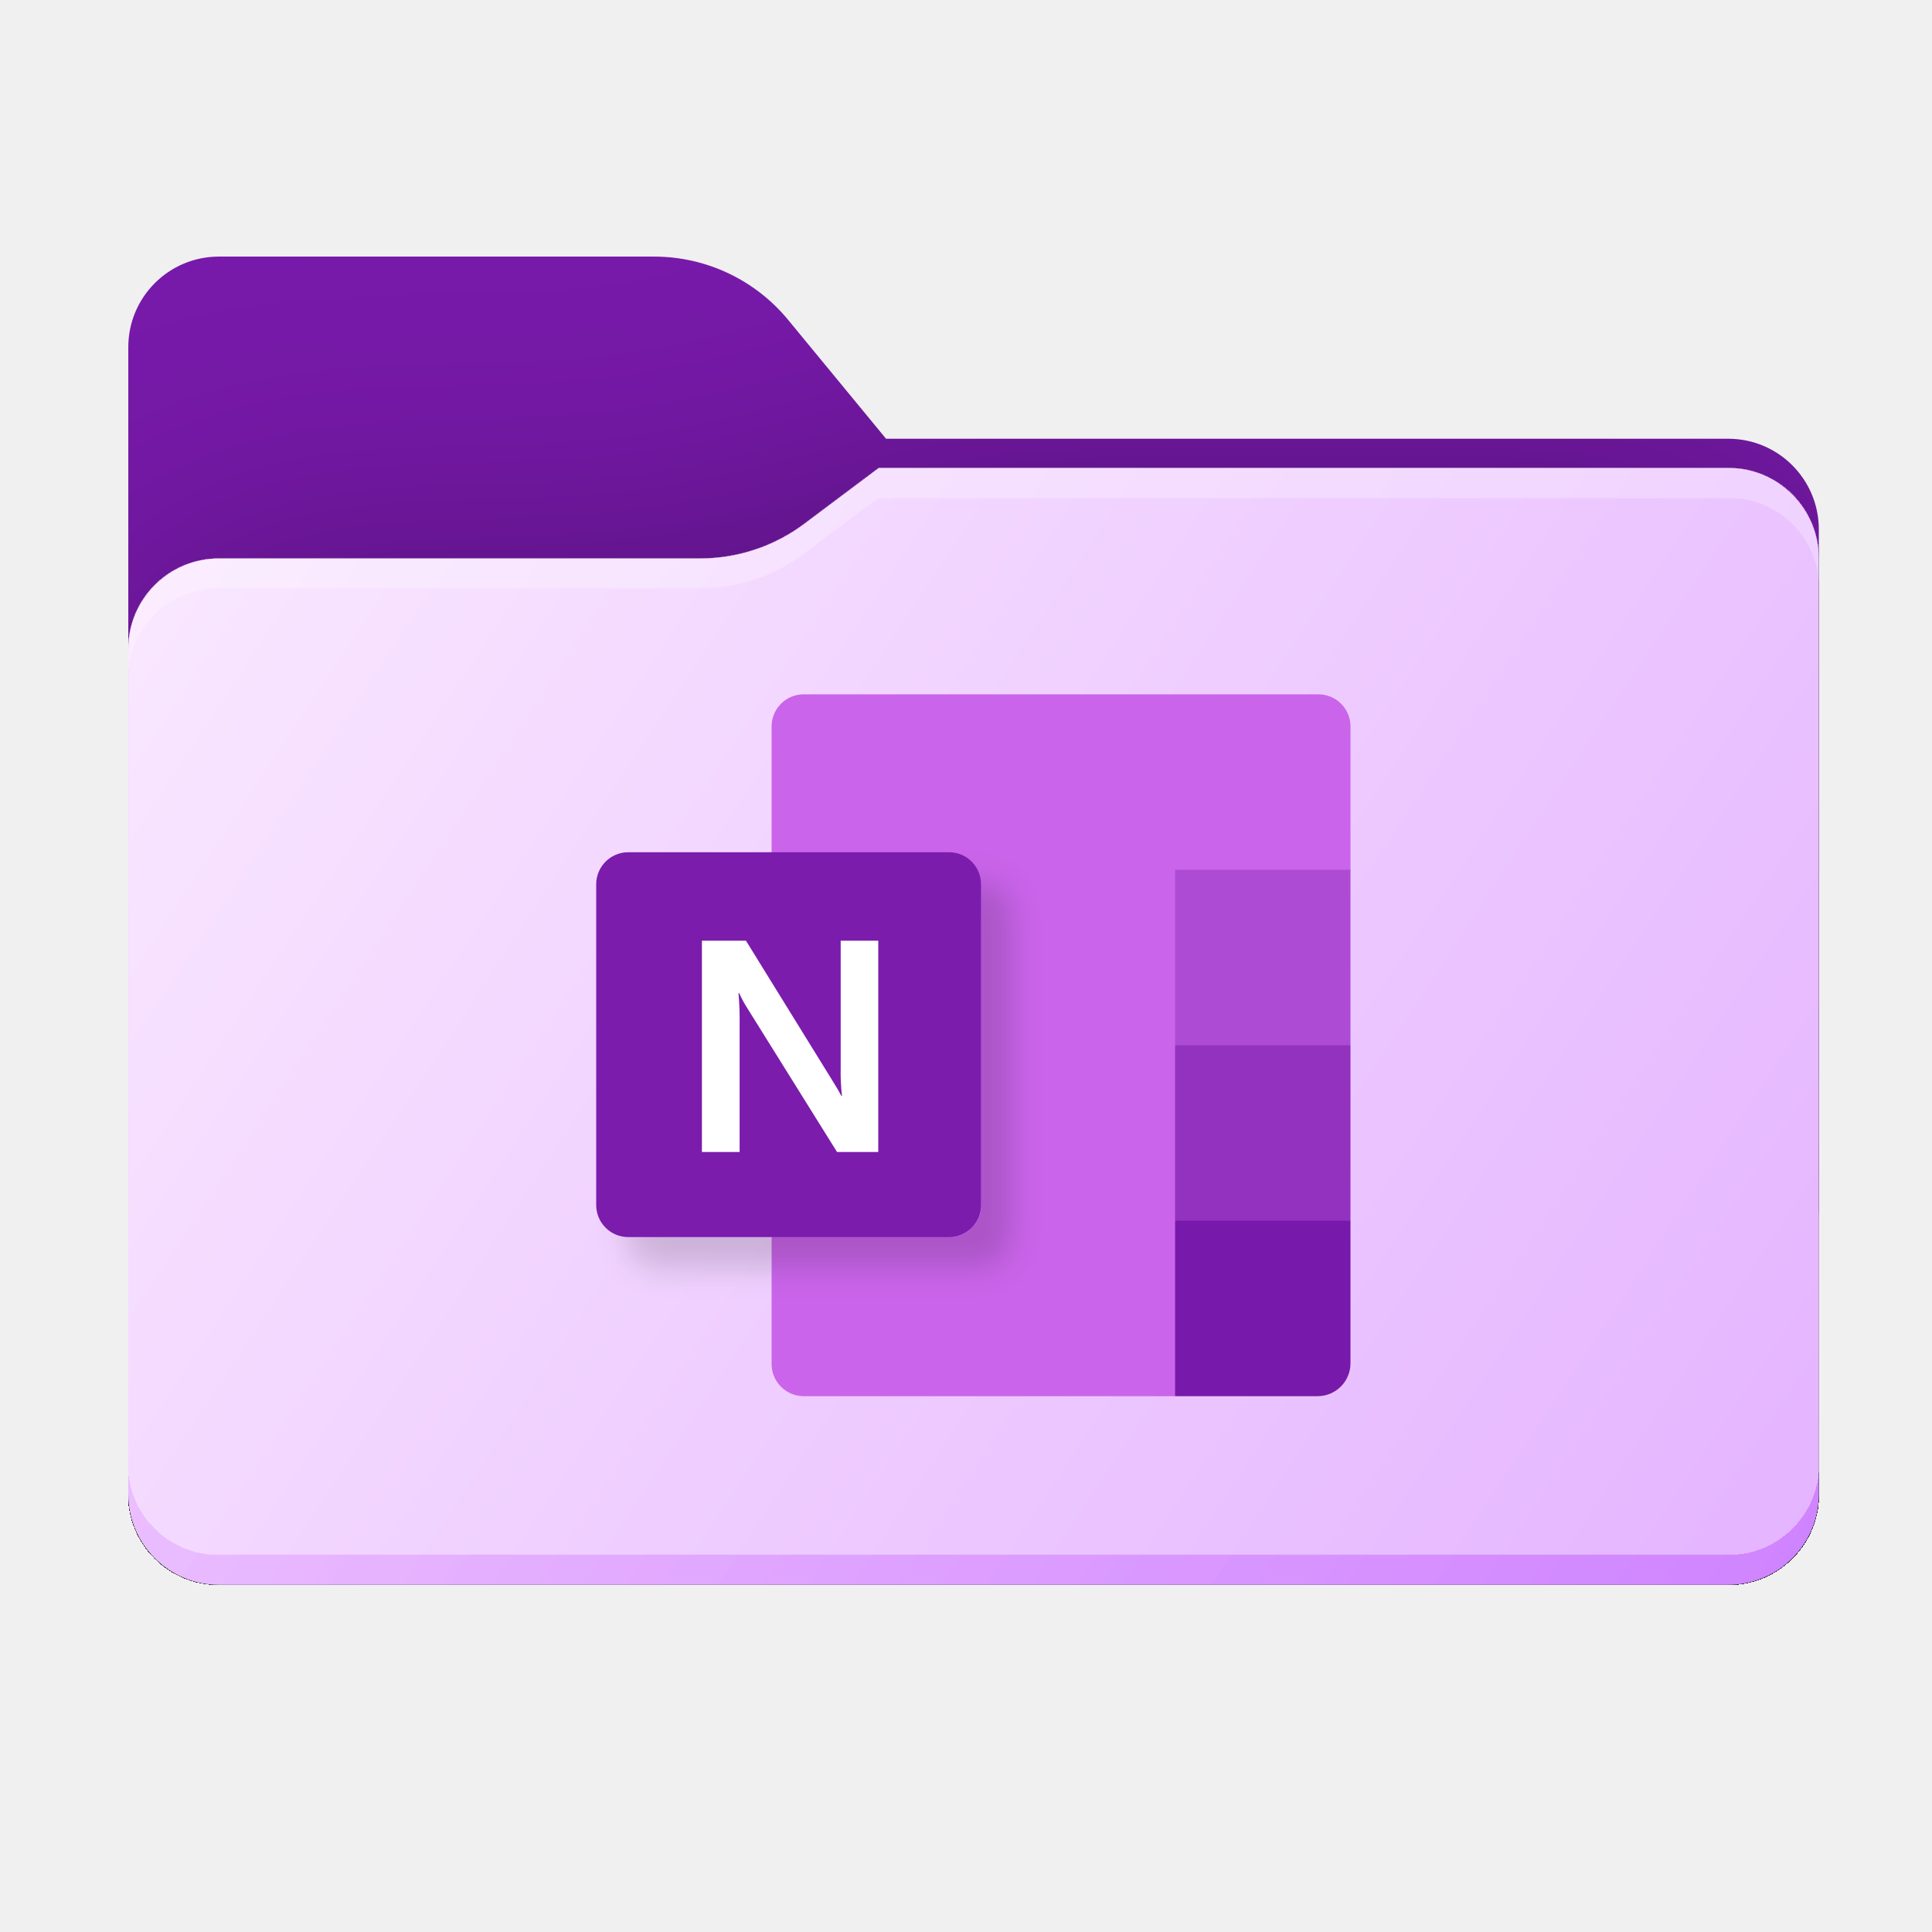
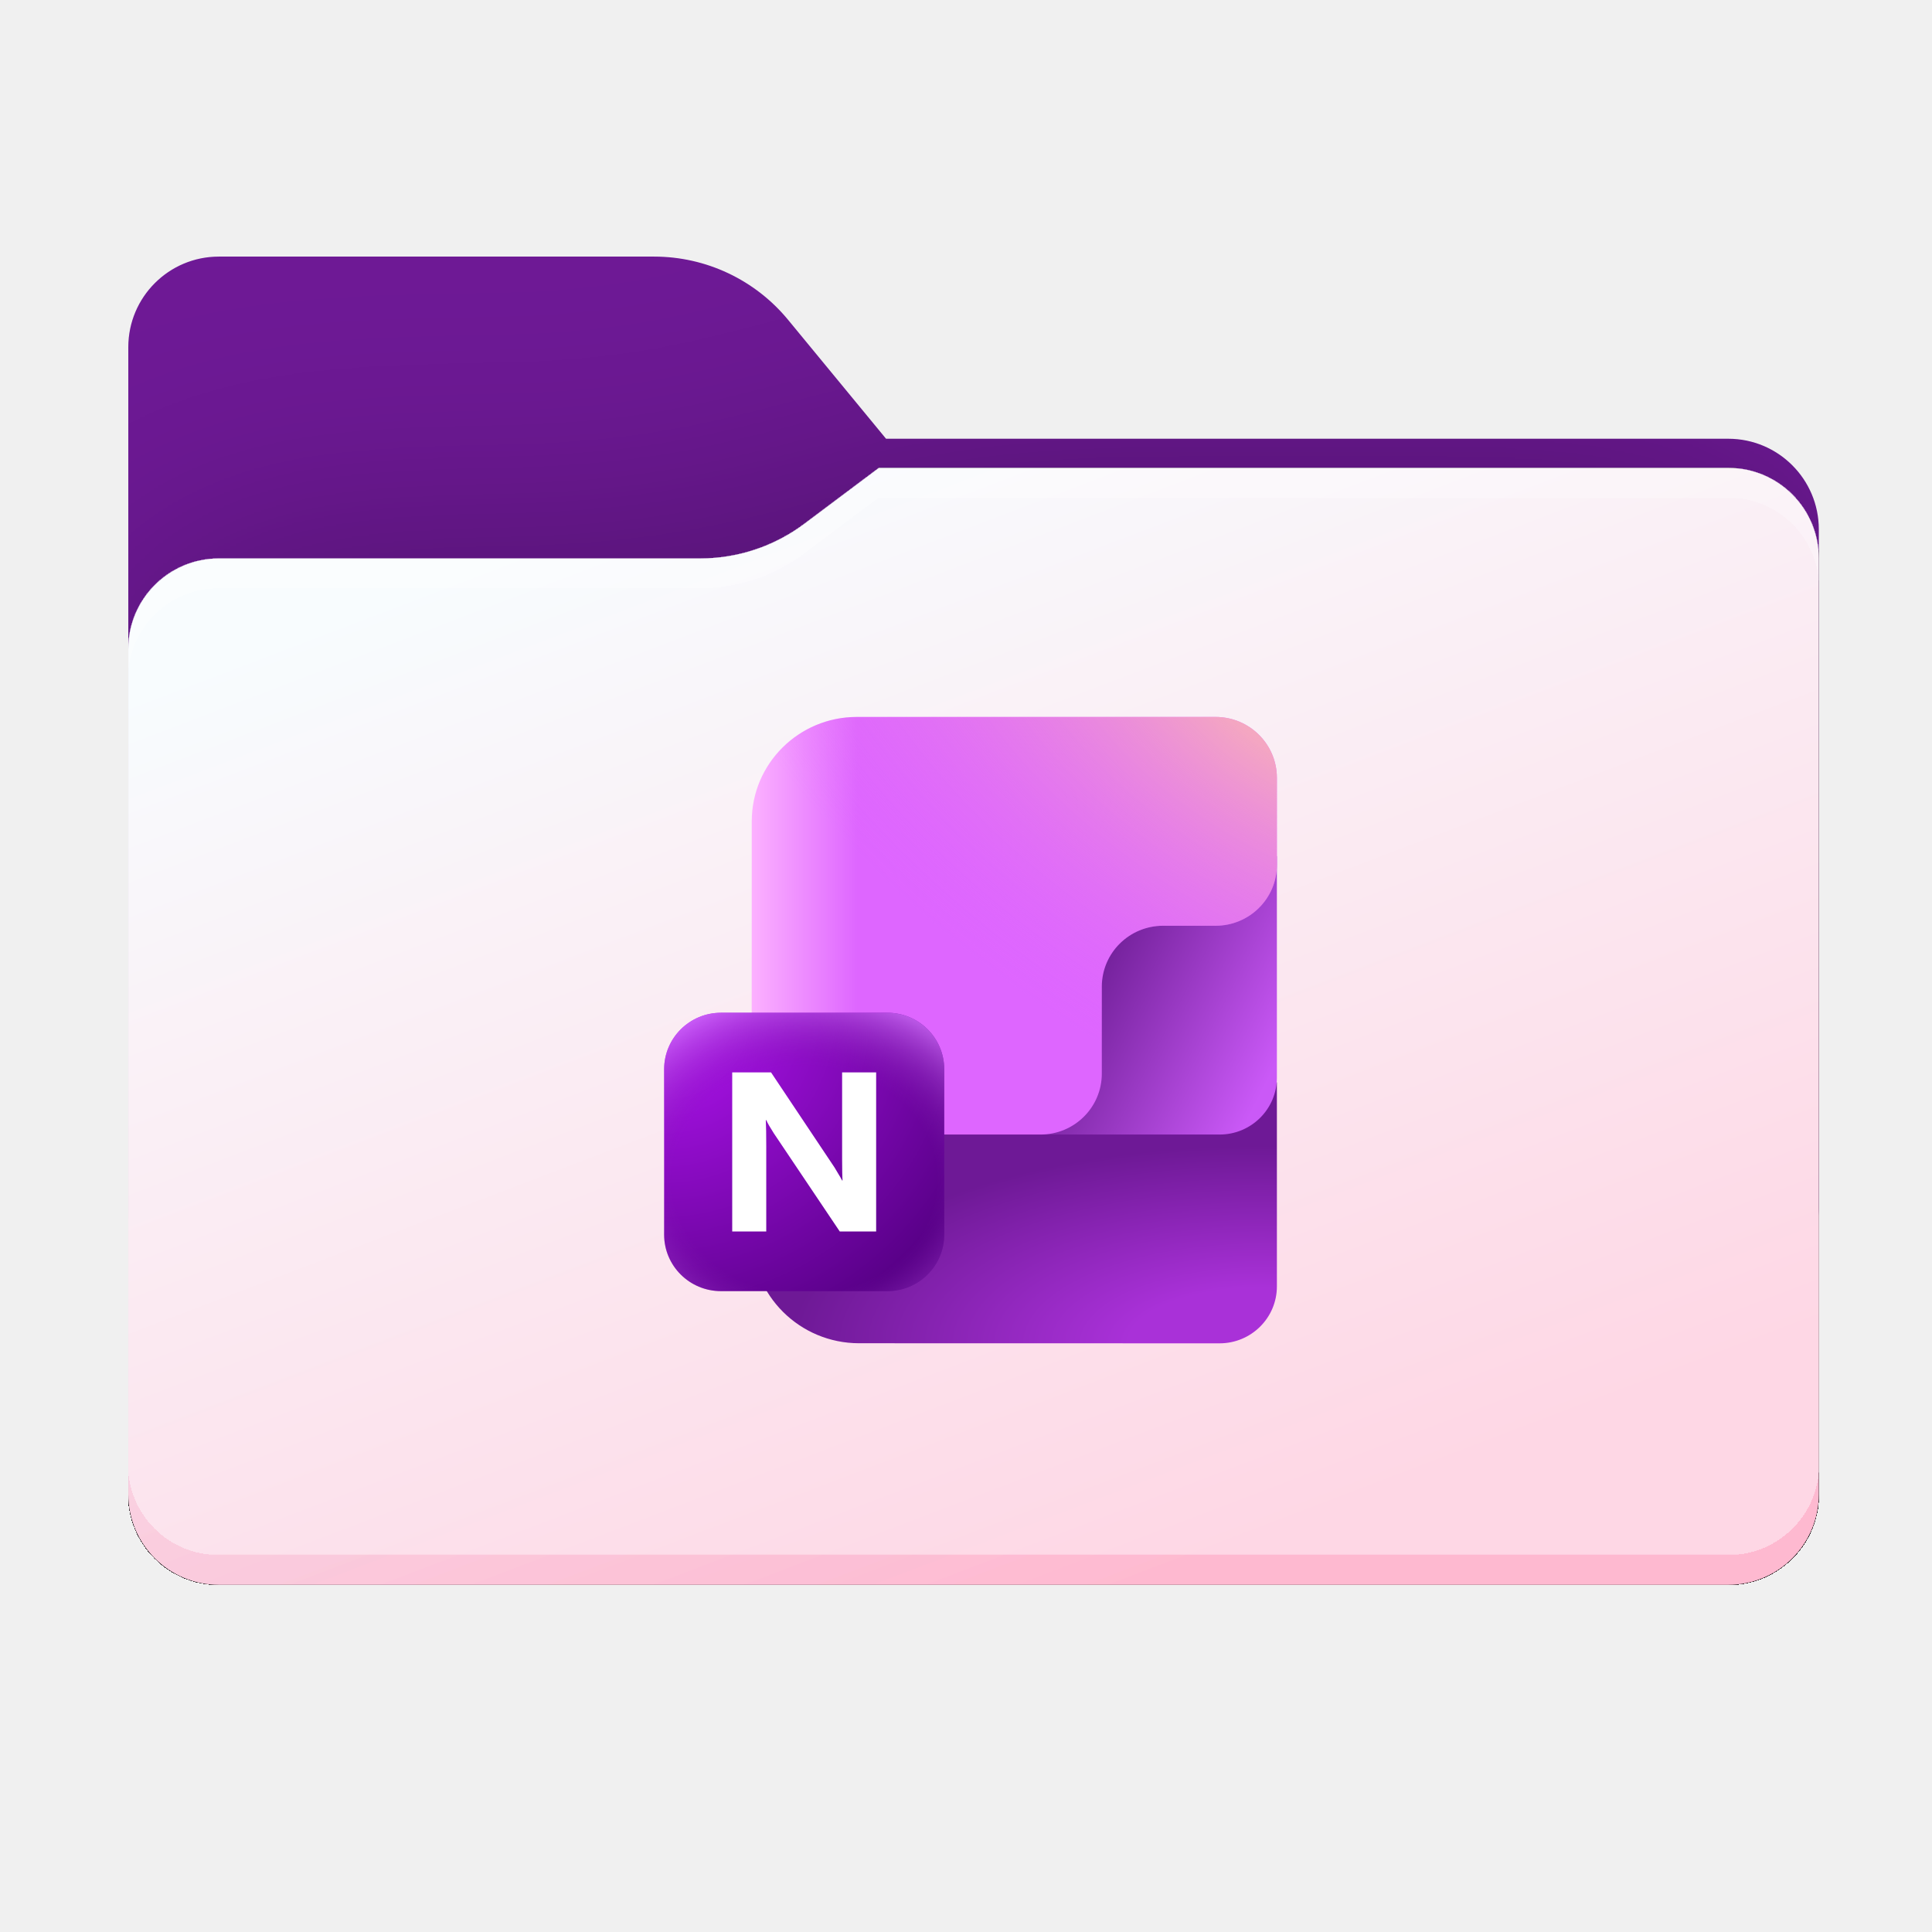
<svg xmlns="http://www.w3.org/2000/svg" width="256" height="256" viewBox="0 0 256 256" fill="none">
-   <path fill-rule="evenodd" clip-rule="evenodd" d="M104.425 42.378C100.056 37.073 93.544 34 86.671 34H29C22.373 34 17 39.373 17 46V58.137V68.2V160C17 166.627 22.373 172 29 172H229C235.627 172 241 166.627 241 160V70.137C241 63.51 235.627 58.137 229 58.137H117.404L104.425 42.378Z" fill="#7719AA" />
-   <mask id="mask0_719_17153" style="mask-type:alpha" maskUnits="userSpaceOnUse" x="17" y="34" width="224" height="138">
-     <path fill-rule="evenodd" clip-rule="evenodd" d="M104.425 42.378C100.056 37.073 93.544 34 86.671 34H29C22.373 34 17 39.373 17 46V58.137V68.2V160C17 166.627 22.373 172 29 172H229C235.627 172 241 166.627 241 160V70.137C241 63.51 235.627 58.137 229 58.137H117.404L104.425 42.378Z" fill="url(#paint0_linear_719_17153)" />
-   </mask>
-   <g mask="url(#mask0_719_17153)">
-     <g style="mix-blend-mode:multiply" filter="url(#filter0_f_719_17153)">
-       <path fill-rule="evenodd" clip-rule="evenodd" d="M92.789 74C97.764 74 102.605 72.387 106.586 69.402L116.459 62H229C235.627 62 241 67.373 241 74V108V160C241 166.627 235.627 172 229 172H29C22.373 172 17 166.627 17 160L17 108V86C17 79.373 22.373 74 29 74H87H92.789Z" fill="black" fill-opacity="0.3" />
+   <g clip-path="url(#clip0_4306_12930)">
+     <path d="M104.425 42.378C100.056 37.073 93.544 34 86.671 34H29C22.373 34 17 39.373 17 46V160C17 166.627 22.373 172 29 172H229C235.627 172 241 166.627 241 160V70.137C241 63.51 235.627 58.137 229 58.137H117.404L104.425 42.378Z" fill="url(#paint0_linear_4306_12930)" />
+     <mask id="mask0_4306_12930" style="mask-type:alpha" maskUnits="userSpaceOnUse" x="17" y="34" width="224" height="138">
+       <path d="M86.671 34C93.543 34 100.057 37.073 104.426 42.378L117.403 58.137H229C235.627 58.137 241 63.51 241 70.137V160C241 166.627 235.627 172 229 172H29C22.373 172 17 166.627 17 160V46C17 39.373 22.373 34 29 34H86.671Z" fill="url(#paint1_linear_4306_12930)" />
+     </mask>
+     <g mask="url(#mask0_4306_12930)">
+       <g filter="url(#filter0_f_4306_12930)" style="mix-blend-mode:multiply">
+         <path d="M241 160C241 166.627 235.627 172 229 172H29C22.373 172 17 166.627 17 160V86C17 79.373 22.373 74 29 74H92.79C97.765 74 102.605 72.386 106.586 69.402L116.46 62H229C235.627 62 241 67.373 241 74V160Z" fill="black" fill-opacity="0.3" />
+       </g>
    </g>
+     <g filter="url(#filter1_ii_4306_12930)">
+       <path d="M241 198C241 204.627 235.627 210 229 210H29C22.373 210 17 204.627 17 198V86C17 79.373 22.373 74 29 74H92.79C97.765 74 102.605 72.386 106.586 69.402L116.46 62H229C235.627 62 241 67.373 241 74V198Z" fill="url(#paint2_linear_4306_12930)" />
+     </g>
+     <path d="M99.599 158.507C99.599 150.173 106.397 143.417 114.784 143.417H169.195V170.453C169.195 174.621 165.795 177.999 161.601 177.998L113.831 177.987C105.97 177.985 99.599 171.652 99.599 163.839V158.507Z" fill="url(#paint3_radial_4306_12930)" />
+     <path d="M136.716 114.597L169.194 113.444V142.788C169.194 146.955 165.795 150.333 161.602 150.333H136.716V114.597Z" fill="url(#paint4_linear_4306_12930)" />
+     <path d="M99.611 108.83C99.612 101.191 105.844 95 113.53 95C129.372 95 145.239 95 161.075 95C165.56 95 169.195 98.613 169.195 103.069V114.597C169.195 119.054 165.56 122.667 161.075 122.667H154.116C149.631 122.667 145.996 126.279 145.996 130.736V142.264C145.996 146.721 142.361 150.333 137.877 150.333H113.518C105.831 150.333 99.599 156.527 99.599 164.167L99.611 108.83Z" fill="url(#paint5_linear_4306_12930)" />
+     <path d="M99.611 108.83C99.612 101.191 105.844 95 113.53 95C129.372 95 145.239 95 161.075 95C165.56 95 169.195 98.613 169.195 103.069V114.597C169.195 119.054 165.56 122.667 161.075 122.667H154.116C149.631 122.667 145.996 126.279 145.996 130.736V142.264C145.996 146.721 142.361 150.333 137.877 150.333H113.518C105.831 150.333 99.599 156.527 99.599 164.167L99.611 108.83Z" fill="url(#paint6_radial_4306_12930)" />
+     <path d="M95.54 134.194H117.578C121.743 134.194 125.118 137.549 125.118 141.687V163.59C125.118 167.729 121.743 171.083 117.578 171.083H95.54C91.375 171.083 88 167.729 88 163.59V141.687C88 137.549 91.375 134.194 95.54 134.194Z" fill="url(#paint7_radial_4306_12930)" />
+     <path d="M95.54 134.194H117.578C121.743 134.194 125.118 137.549 125.118 141.687V163.59C125.118 167.729 121.743 171.083 117.578 171.083H95.54C91.375 171.083 88 167.729 88 163.59V141.687C88 137.549 91.375 134.194 95.54 134.194Z" fill="url(#paint8_radial_4306_12930)" />
+     <path d="M116.094 163.179H111.274L102.537 150.17C102.291 149.778 102.083 149.44 101.916 149.156C101.748 148.861 101.62 148.616 101.532 148.421H101.473C101.492 148.793 101.507 149.263 101.517 149.832C101.526 150.4 101.532 151.066 101.532 151.83V163.179H97.022V142.1H102.167L110.579 154.697C110.757 154.981 110.929 155.271 111.097 155.564C111.274 155.849 111.437 156.133 111.585 156.417H111.644C111.624 156.172 111.609 155.809 111.6 155.33C111.589 154.84 111.585 154.237 111.585 153.521V142.1H116.094V163.179Z" fill="white" />
  </g>
-   <g filter="url(#filter1_ii_719_17153)">
-     <path fill-rule="evenodd" clip-rule="evenodd" d="M92.789 74C97.764 74 102.605 72.387 106.586 69.402L116.459 62H229C235.627 62 241 67.373 241 74V108V198C241 204.627 235.627 210 229 210H29C22.373 210 17 204.627 17 198L17 108V86C17 79.373 22.373 74 29 74H87H92.789Z" fill="url(#paint1_linear_719_17153)" />
-   </g>
-   <path d="M155.703 185H106.499C104.149 185 102.243 183.094 102.243 180.743V96.257C102.243 93.906 104.149 92 106.499 92H174.69C177.041 92 178.946 93.906 178.946 96.257V115.25L155.703 185Z" fill="#CA64EA" />
-   <path d="M178.946 138.5L167.325 145.475L155.703 138.5V115.25H178.946V138.5H178.946Z" fill="#AE4BD5" />
-   <path d="M178.946 161.75L167.325 168.725L155.703 161.75V138.5H178.946V161.75Z" fill="#9332BF" />
-   <path d="M155.703 161.75H178.946V180.641C178.946 183.048 176.995 185 174.588 185H155.703V161.75Z" fill="#7719AA" />
-   <g filter="url(#filter2_d_719_17153)">
-     <path d="M83.249 112.925H125.751C128.098 112.925 130 114.827 130 117.174V159.676C130 162.022 128.098 163.925 125.751 163.925H83.249C80.903 163.925 79 162.022 79 159.676V117.174C79 114.827 80.903 112.925 83.249 112.925Z" fill="#7B1CAD" />
-   </g>
-   <path d="M93.007 124.647H98.844L110.315 143.211C110.837 144.043 111.228 144.712 111.49 145.22H111.565C111.423 143.956 111.366 142.684 111.396 141.413V124.647H116.376V152.647H110.912L99.011 133.57C98.608 132.94 98.253 132.281 97.949 131.598H97.855C97.975 132.987 98.025 134.382 98.003 135.776V152.647H93.007V124.647Z" fill="white" />
  <defs>
-     <filter id="filter0_f_719_17153" x="-20" y="25" width="298" height="184" filterUnits="userSpaceOnUse" color-interpolation-filters="sRGB">
+     <filter id="filter0_f_4306_12930" x="-20" y="25" width="298" height="184" filterUnits="userSpaceOnUse" color-interpolation-filters="sRGB">
      <feFlood flood-opacity="0" result="BackgroundImageFix" />
      <feBlend mode="normal" in="SourceGraphic" in2="BackgroundImageFix" result="shape" />
-       <feGaussianBlur stdDeviation="18.5" result="effect1_foregroundBlur_719_17153" />
+       <feGaussianBlur stdDeviation="18.5" result="effect1_foregroundBlur_4306_12930" />
    </filter>
-     <filter id="filter1_ii_719_17153" x="17" y="62" width="224" height="148" filterUnits="userSpaceOnUse" color-interpolation-filters="sRGB">
+     <filter id="filter1_ii_4306_12930" x="17" y="62" width="224" height="148" filterUnits="userSpaceOnUse" color-interpolation-filters="sRGB">
      <feFlood flood-opacity="0" result="BackgroundImageFix" />
      <feBlend mode="normal" in="SourceGraphic" in2="BackgroundImageFix" result="shape" />
      <feColorMatrix in="SourceAlpha" type="matrix" values="0 0 0 0 0 0 0 0 0 0 0 0 0 0 0 0 0 0 127 0" result="hardAlpha" />
      <feOffset dy="4" />
      <feComposite in2="hardAlpha" operator="arithmetic" k2="-1" k3="1" />
      <feColorMatrix type="matrix" values="0 0 0 0 1 0 0 0 0 1 0 0 0 0 1 0 0 0 0.25 0" />
-       <feBlend mode="normal" in2="shape" result="effect1_innerShadow_719_17153" />
+       <feBlend mode="normal" in2="shape" result="effect1_innerShadow_4306_12930" />
      <feColorMatrix in="SourceAlpha" type="matrix" values="0 0 0 0 0 0 0 0 0 0 0 0 0 0 0 0 0 0 127 0" result="hardAlpha" />
      <feOffset dy="-4" />
      <feComposite in2="hardAlpha" operator="arithmetic" k2="-1" k3="1" />
      <feColorMatrix type="matrix" values="0 0 0 0 0 0 0 0 0 0 0 0 0 0 0 0 0 0 0.9 0" />
-       <feBlend mode="soft-light" in2="effect1_innerShadow_719_17153" result="effect2_innerShadow_719_17153" />
+       <feBlend mode="soft-light" in2="effect1_innerShadow_4306_12930" result="effect2_innerShadow_4306_12930" />
    </filter>
-     <filter id="filter2_d_719_17153" x="79" y="112.925" width="59" height="59" filterUnits="userSpaceOnUse" color-interpolation-filters="sRGB">
-       <feFlood flood-opacity="0" result="BackgroundImageFix" />
-       <feColorMatrix in="SourceAlpha" type="matrix" values="0 0 0 0 0 0 0 0 0 0 0 0 0 0 0 0 0 0 127 0" result="hardAlpha" />
-       <feOffset dx="4" dy="4" />
-       <feGaussianBlur stdDeviation="2" />
-       <feComposite in2="hardAlpha" operator="out" />
-       <feColorMatrix type="matrix" values="0 0 0 0 0 0 0 0 0 0 0 0 0 0 0 0 0 0 0.15 0" />
-       <feBlend mode="normal" in2="BackgroundImageFix" result="effect1_dropShadow_719_17153" />
-       <feBlend mode="normal" in="SourceGraphic" in2="effect1_dropShadow_719_17153" result="shape" />
-     </filter>
-     <linearGradient id="paint0_linear_719_17153" x1="17" y1="34" x2="197.768" y2="215.142" gradientUnits="userSpaceOnUse">
+     <linearGradient id="paint0_linear_4306_12930" x1="17" y1="34" x2="197.768" y2="215.142" gradientUnits="userSpaceOnUse">
+       <stop stop-color="#6E1996" />
+     </linearGradient>
+     <linearGradient id="paint1_linear_4306_12930" x1="17" y1="34" x2="197.768" y2="215.142" gradientUnits="userSpaceOnUse">
      <stop stop-color="#05815D" />
      <stop offset="1" stop-color="#0C575F" />
    </linearGradient>
-     <linearGradient id="paint1_linear_719_17153" x1="17" y1="62" x2="241" y2="210" gradientUnits="userSpaceOnUse">
-       <stop stop-color="#FAE9FF" />
-       <stop offset="1" stop-color="#E4B3FF" />
+     <linearGradient id="paint2_linear_4306_12930" x1="176.439" y1="200.973" x2="119.815" y2="52.533" gradientUnits="userSpaceOnUse">
+       <stop stop-color="#FED7E5" />
+       <stop offset="1" stop-color="#F8FCFE" />
    </linearGradient>
+     <radialGradient id="paint3_radial_4306_12930" cx="0" cy="0" r="1" gradientUnits="userSpaceOnUse" gradientTransform="translate(167.166 178) scale(110.364 46.222)">
+       <stop offset="0.159" stop-color="#A931D8" />
+       <stop offset="0.566" stop-color="#6E1996" />
+     </radialGradient>
+     <linearGradient id="paint4_linear_4306_12930" x1="183.774" y1="133.622" x2="143.808" y2="113.295" gradientUnits="userSpaceOnUse">
+       <stop offset="0.217" stop-color="#CA59F7" />
+       <stop offset="0.888" stop-color="#691A90" />
+     </linearGradient>
+     <linearGradient id="paint5_linear_4306_12930" x1="172.272" y1="112.901" x2="99.614" y2="112.901" gradientUnits="userSpaceOnUse">
+       <stop offset="0.807" stop-color="#DE66FF" />
+       <stop offset="1" stop-color="#FCB1FF" />
+     </linearGradient>
+     <radialGradient id="paint6_radial_4306_12930" cx="0" cy="0" r="1" gradientTransform="matrix(-34.9857 56.7768 -100.454 -61.1374 174.201 90.8445)" gradientUnits="userSpaceOnUse">
+       <stop stop-color="#FFC7A3" />
+       <stop offset="0.831" stop-color="#DE67FD" stop-opacity="0" />
+     </radialGradient>
+     <radialGradient id="paint7_radial_4306_12930" cx="0" cy="0" r="1" gradientTransform="matrix(37.118 36.8889 -37.118 36.8889 88 134.194)" gradientUnits="userSpaceOnUse">
+       <stop offset="0.072" stop-color="#AC13EB" />
+       <stop offset="0.879" stop-color="#580087" />
+     </radialGradient>
+     <radialGradient id="paint8_radial_4306_12930" cx="0" cy="0" r="1" gradientUnits="userSpaceOnUse" gradientTransform="translate(106.559 156.328) rotate(90) scale(25.8222 29.9264)">
+       <stop offset="0.585" stop-color="#841FB0" stop-opacity="0" />
+       <stop offset="0.969" stop-color="#D373FC" stop-opacity="0.8" />
+     </radialGradient>
+     <clipPath id="clip0_4306_12930">
+       <rect width="256" height="256" fill="white" />
+     </clipPath>
  </defs>
</svg>
